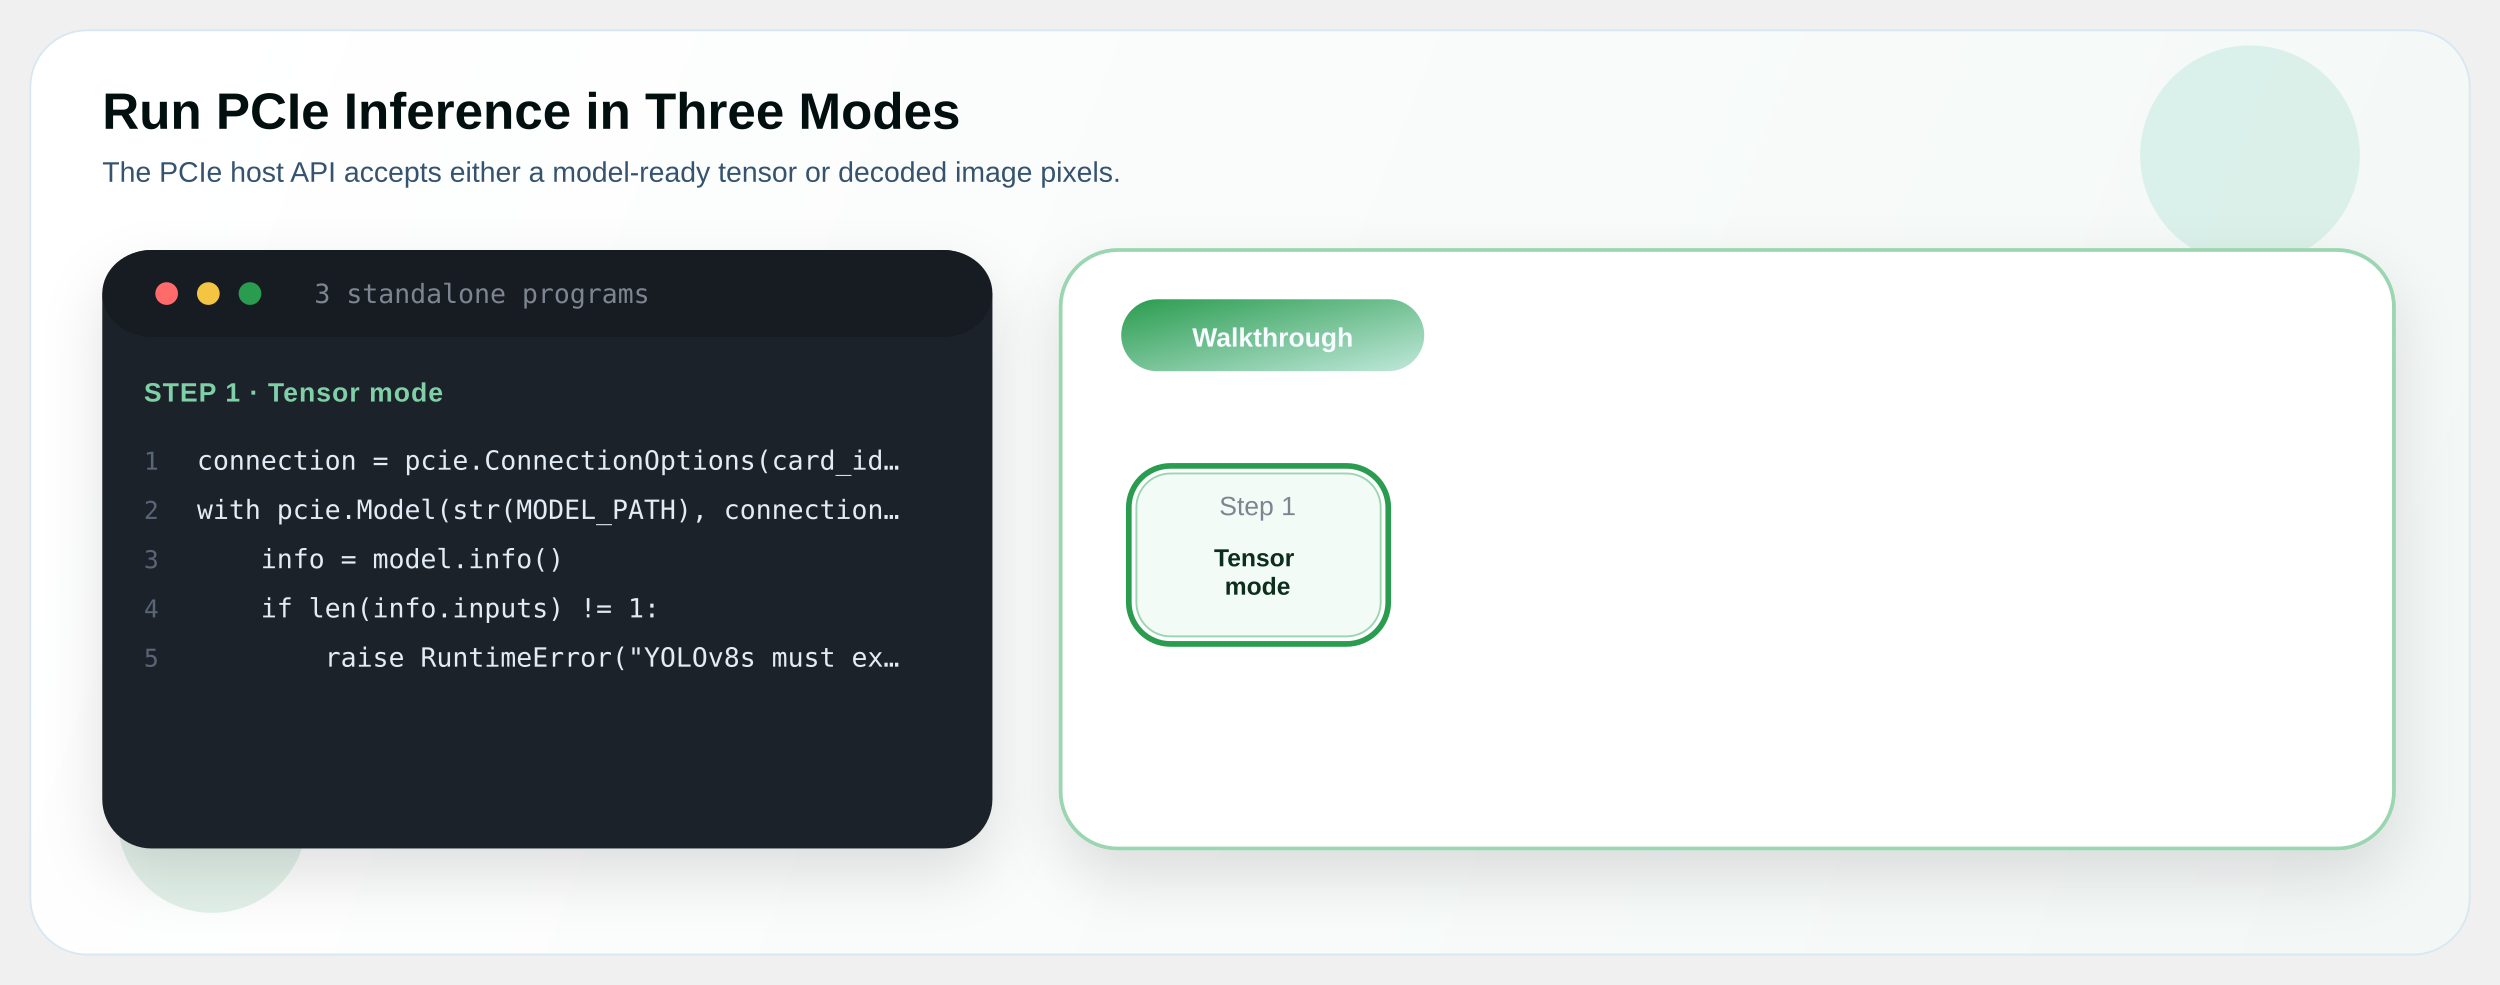
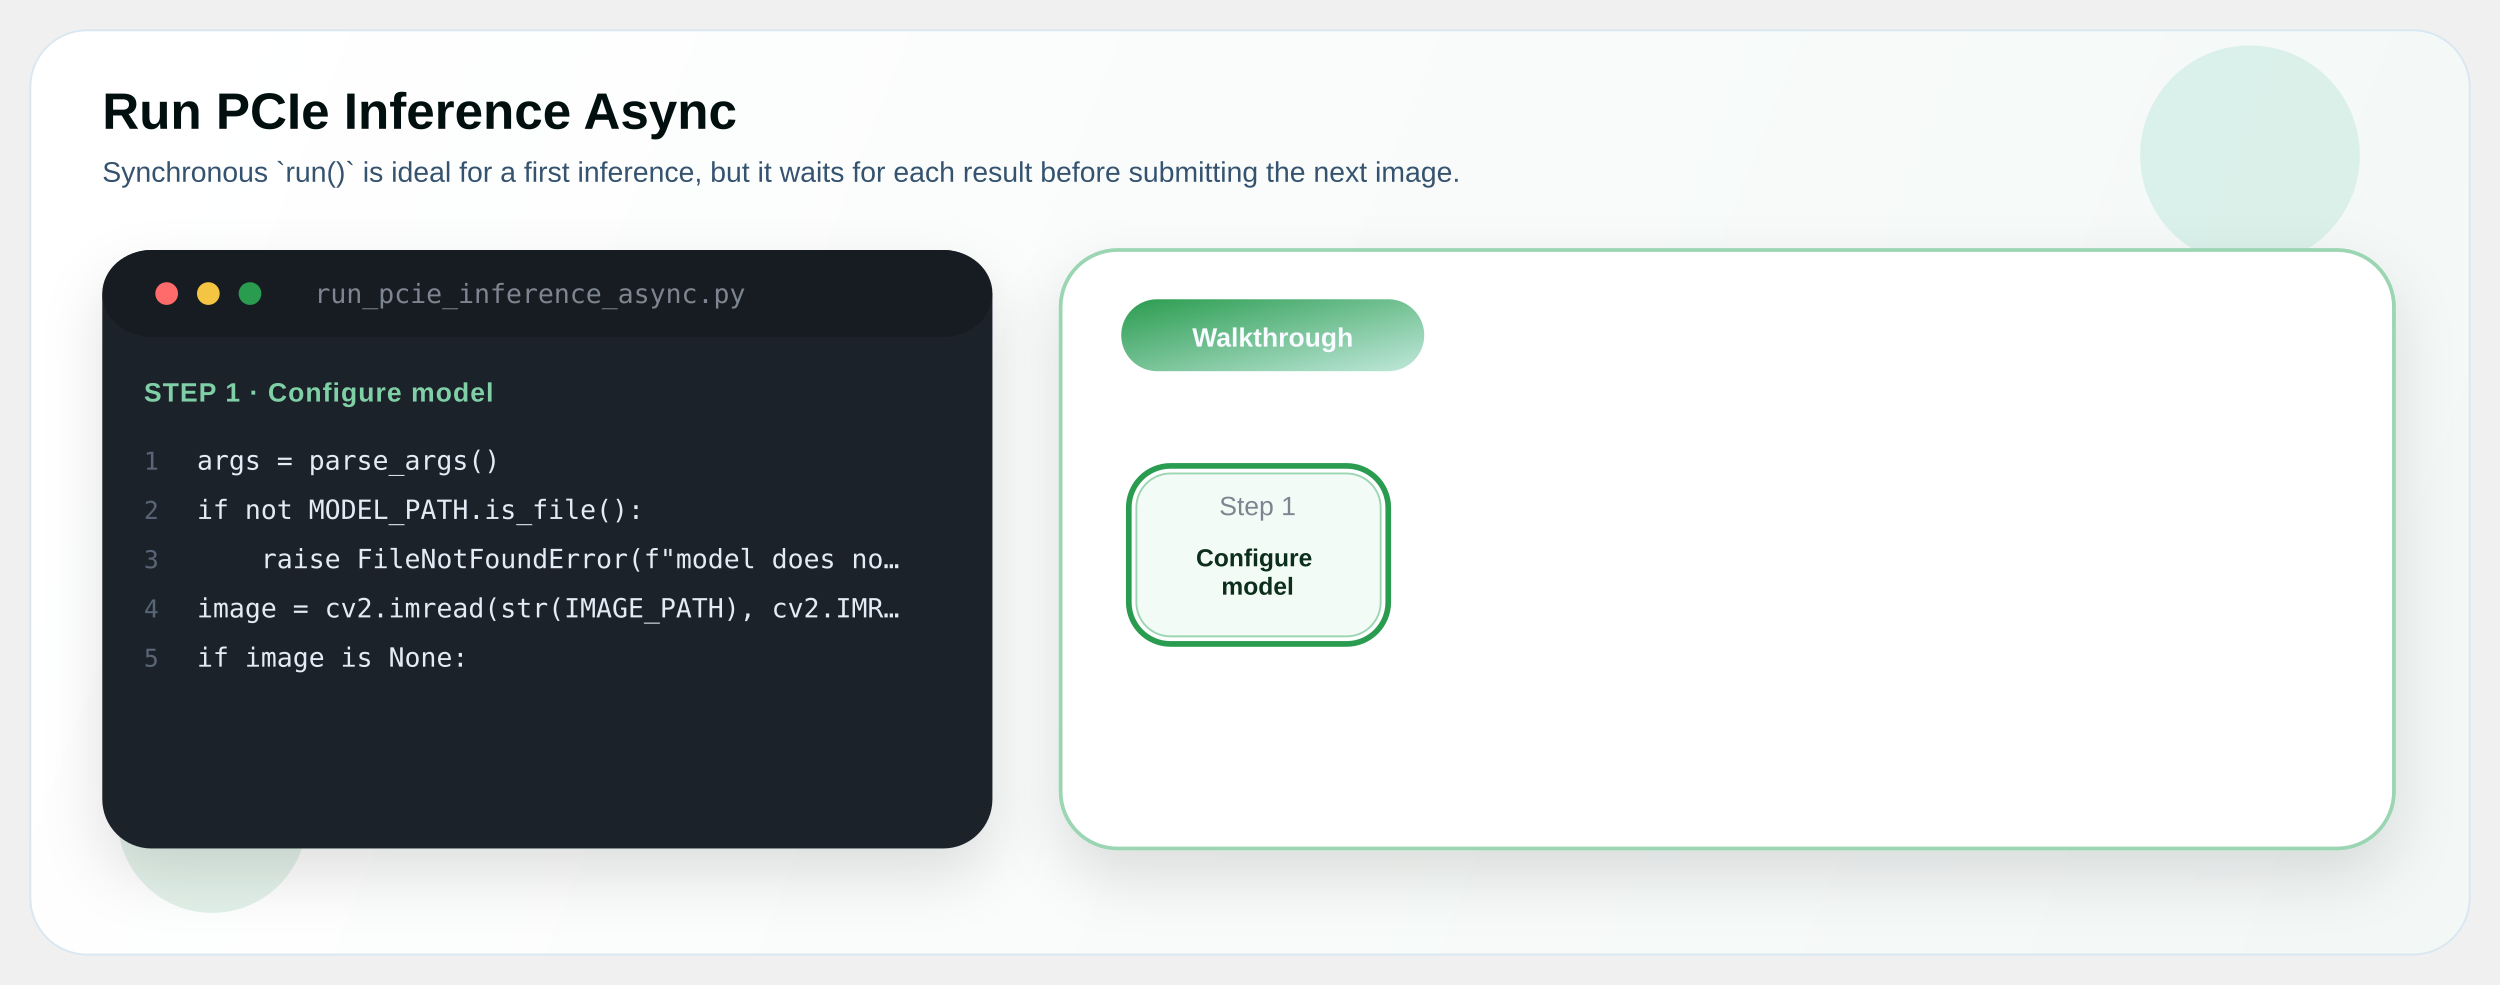
<svg xmlns="http://www.w3.org/2000/svg" viewBox="0 0 1320 520" role="img" aria-labelledby="ftl ftd">
  <defs>
    <linearGradient id="fbg" x1="80" y1="40" x2="1240" y2="500" gradientUnits="userSpaceOnUse">
      <stop offset="0" stop-color="#FFFFFF" />
      <stop offset="1" stop-color="#F3F8F6" />
    </linearGradient>
    <linearGradient id="fgreen" x1="0" y1="0" x2="1" y2="1">
      <stop offset="0" stop-color="#2A9C4F" />
      <stop offset="1" stop-color="#C0E8DB" />
    </linearGradient>
    <filter id="fsh" x="-10%" y="-18%" width="120%" height="142%" filterUnits="objectBoundingBox">
      <feDropShadow dx="0" dy="14" stdDeviation="16" flood-color="#010F0E" flood-opacity="0.12" />
    </filter>
    <marker id="farr" markerWidth="7" markerHeight="7" refX="5" refY="3.5" orient="auto" markerUnits="strokeWidth">
      <path d="M0 0L7 3.5L0 7Z" fill="#2A9C4F" />
    </marker>
    <style>.fsans{font-family:"Avenir Next","Segoe UI",Arial,sans-serif;}.fmono{font-family:"SFMono-Regular","Menlo","Consolas",monospace;}.fttl{fill:#010F0E;font-size:27px;font-weight:700;}.fsub{fill:#35536F;font-size:15px;font-weight:500;}.fcode{fill:#E2ECF6;font-size:14px;font-weight:500;}.fln{fill:#586677;font-size:13px;font-weight:500;}.fcap{fill:#7FD0A6;font-size:14px;font-weight:700;letter-spacing:0.04em;}.fdim{fill:#7D8590;font-size:14px;font-weight:500;}.ftag{fill:#F8FBFF;font-weight:650;}.fnl{fill:#0B2E1B;font-weight:650;}.fcounter{fill:#9AA7B4;font-size:13px;font-weight:600;}.fhint{fill:#2A9C4F;font-size:15px;font-weight:700;}.fanim{transition:opacity 0.55s ease;}</style>
  </defs>
  <rect x="16" y="16" width="1288" height="488" rx="30" fill="url(#fbg)" stroke="#D8E7F1" />
  <circle cx="1188" cy="82" r="58" fill="#C0E8DB" opacity="0.5" />
  <circle cx="112" cy="432" r="50" fill="#BFE0CF" opacity="0.45" />
-   <text x="54" y="68" class="fsans fttl">Run PCIe Inference in Three Modes</text>
-   <text x="54" y="96" class="fsans fsub">The PCIe host API accepts either a model-ready tensor or decoded image pixels.</text>
+   <text x="54" y="68" class="fsans fttl">Run PCIe Inference Async</text>
+   <text x="54" y="96" class="fsans fsub">Synchronous `run()` is ideal for a first inference, but it waits for each result before submitting the next image.</text>
  <g filter="url(#fsh)">
    <rect x="54" y="132" width="470" height="316" rx="26" fill="#1F232A" />
    <rect x="54" y="132" width="470" height="46" rx="26" fill="#181C22" />
    <circle cx="88" cy="155" r="6" fill="#FF6B6B" />
    <circle cx="110" cy="155" r="6" fill="#F4C542" />
    <circle cx="132" cy="155" r="6" fill="#2A9C4F" />
-     <text x="166" y="160" class="fmono fdim">3 standalone programs</text>
+     <text x="166" y="160" class="fmono fdim">run_pcie_inference_async.py</text>
    <g id="code0" class="fanim" opacity="1">
-       <text x="76" y="212" class="fsans fcap">STEP 1 · Tensor mode</text>
+       <text x="76" y="212" class="fsans fcap">STEP 1 · Configure model</text>
      <text x="76" y="248" class="fmono fln">1</text>
-       <text x="104" y="248" class="fmono fcode" xml:space="preserve">connection = pcie.ConnectionOptions(card_id…</text>
+       <text x="104" y="248" class="fmono fcode" xml:space="preserve">args = parse_args()</text>
      <text x="76" y="274" class="fmono fln">2</text>
-       <text x="104" y="274" class="fmono fcode" xml:space="preserve">with pcie.Model(str(MODEL_PATH), connection…</text>
+       <text x="104" y="274" class="fmono fcode" xml:space="preserve">if not MODEL_PATH.is_file():</text>
      <text x="76" y="300" class="fmono fln">3</text>
-       <text x="104" y="300" class="fmono fcode" xml:space="preserve">    info = model.info()</text>
+       <text x="104" y="300" class="fmono fcode" xml:space="preserve">    raise FileNotFoundError(f"model does no…</text>
      <text x="76" y="326" class="fmono fln">4</text>
-       <text x="104" y="326" class="fmono fcode" xml:space="preserve">    if len(info.inputs) != 1:</text>
+       <text x="104" y="326" class="fmono fcode" xml:space="preserve">image = cv2.imread(str(IMAGE_PATH), cv2.IMR…</text>
      <text x="76" y="352" class="fmono fln">5</text>
-       <text x="104" y="352" class="fmono fcode" xml:space="preserve">        raise RuntimeError("YOLOv8s must ex…</text>
+       <text x="104" y="352" class="fmono fcode" xml:space="preserve">if image is None:</text>
    </g>
    <g id="code1" class="fanim" opacity="0">
-       <text x="76" y="212" class="fsans fcap">STEP 2 · Image mode</text>
+       <text x="76" y="212" class="fsans fcap">STEP 2 · Warm up</text>
      <text x="76" y="248" class="fmono fln">1</text>
-       <text x="104" y="248" class="fmono fcode" xml:space="preserve">connection = pcie.ConnectionOptions(card_id…</text>
+       <text x="104" y="248" class="fmono fcode" xml:space="preserve">for _ in range(WARMUP_FRAMES):</text>
      <text x="76" y="274" class="fmono fln">2</text>
-       <text x="104" y="274" class="fmono fcode" xml:space="preserve">options = pcie.ModelOptions()</text>
+       <text x="104" y="274" class="fmono fcode" xml:space="preserve">    detection_count(</text>
      <text x="76" y="300" class="fmono fln">3</text>
-       <text x="104" y="300" class="fmono fcode" xml:space="preserve">options.preprocess.kind = pcie.InputKind.Im…</text>
+       <text x="104" y="300" class="fmono fcode" xml:space="preserve">        model.run_image(image, PULL_TIMEOUT…</text>
      <text x="76" y="326" class="fmono fln">4</text>
-       <text x="104" y="326" class="fmono fcode" xml:space="preserve">options.preprocess.color_convert.input_form…</text>
-       <text x="76" y="352" class="fmono fln">5</text>
-       <text x="104" y="352" class="fmono fcode" xml:space="preserve">options.preprocess.color_convert.output_for…</text>
+       <text x="104" y="326" class="fmono fcode" xml:space="preserve">    )</text>
    </g>
    <g id="code2" class="fanim" opacity="0">
-       <text x="76" y="212" class="fsans fcap">STEP 3 · Decode boxes</text>
+       <text x="76" y="212" class="fsans fcap">STEP 3 · Push pull</text>
      <text x="76" y="248" class="fmono fln">1</text>
-       <text x="104" y="248" class="fmono fcode" xml:space="preserve">connection = pcie.ConnectionOptions(card_id…</text>
+       <text x="104" y="248" class="fmono fcode" xml:space="preserve">completed, elapsed_seconds, average_latency…</text>
      <text x="76" y="274" class="fmono fln">2</text>
-       <text x="104" y="274" class="fmono fcode" xml:space="preserve">options = pcie.ModelOptions()</text>
+       <text x="104" y="274" class="fmono fcode" xml:space="preserve">    model, image, MEASURED_FRAMES</text>
      <text x="76" y="300" class="fmono fln">3</text>
-       <text x="104" y="300" class="fmono fcode" xml:space="preserve">options.preprocess.kind = pcie.InputKind.Im…</text>
-       <text x="76" y="326" class="fmono fln">4</text>
-       <text x="104" y="326" class="fmono fcode" xml:space="preserve">options.preprocess.color_convert.input_form…</text>
-       <text x="76" y="352" class="fmono fln">5</text>
-       <text x="104" y="352" class="fmono fcode" xml:space="preserve">options.preprocess.color_convert.output_for…</text>
+       <text x="104" y="300" class="fmono fcode" xml:space="preserve">)</text>
    </g>
    <g id="code3" class="fanim" opacity="0">
-       <text x="76" y="212" class="fsans fcap">STEP 4 · Parse boxes</text>
+       <text x="76" y="212" class="fsans fcap">STEP 4 · Report results</text>
      <text x="76" y="248" class="fmono fln">1</text>
-       <text x="104" y="248" class="fmono fcode" xml:space="preserve">def parse_boxes(outputs: list[pcie.Tensor])…</text>
+       <text x="104" y="248" class="fmono fcode" xml:space="preserve">print(f"completed={completed}")</text>
      <text x="76" y="274" class="fmono fln">2</text>
-       <text x="104" y="274" class="fmono fcode" xml:space="preserve">    if len(outputs) != 1:</text>
+       <text x="104" y="274" class="fmono fcode" xml:space="preserve">print(f"elapsed_seconds={elapsed_seconds:.2…</text>
      <text x="76" y="300" class="fmono fln">3</text>
-       <text x="104" y="300" class="fmono fcode" xml:space="preserve">        raise RuntimeError("boxdecode must…</text>
+       <text x="104" y="300" class="fmono fcode" xml:space="preserve">print(f"throughput_fps={completed / elapsed…</text>
      <text x="76" y="326" class="fmono fln">4</text>
-       <text x="104" y="326" class="fmono fcode" xml:space="preserve">    payload = outputs[0].to_bytes()</text>
+       <text x="104" y="326" class="fmono fcode" xml:space="preserve">print(f"average_latency_ms={average_latency…</text>
      <text x="76" y="352" class="fmono fln">5</text>
-       <text x="104" y="352" class="fmono fcode" xml:space="preserve">    if len(payload) &lt; 4:</text>
+       <text x="104" y="352" class="fmono fcode" xml:space="preserve">print(f"total_detections={total_detections}…</text>
    </g>
  </g>
  <g filter="url(#fsh)">
    <g id="shell" opacity="1">
      <rect x="560" y="132" width="704" height="316" rx="30" fill="#FFFFFF" stroke="#9CD5B2" stroke-width="2" />
      <rect x="592" y="158" width="160" height="38" rx="19" fill="url(#fgreen)" />
      <text x="672" y="183" class="fsans ftag" font-size="14" text-anchor="middle">Walkthrough</text>
    </g>
    <g id="node0" class="fanim" opacity="1">
      <rect x="600" y="250" width="129" height="86" rx="18" fill="#F3FBF7" stroke="#9CD5B2" />
      <text x="664" y="272" class="fsans fdim" font-size="12" text-anchor="middle">Step 1</text>
      <text x="664" y="299" class="fsans fnl" font-size="13" text-anchor="middle">
-         <tspan x="664" dy="0">Tensor</tspan>
-         <tspan x="664" dy="15">mode</tspan>
+         <tspan x="664" dy="0">Configure</tspan>
+         <tspan x="664" dy="15">model</tspan>
      </text>
    </g>
    <g id="ring0" class="fanim" opacity="1">
      <rect x="596" y="246" width="137" height="94" rx="22" fill="none" stroke="#2A9C4F" stroke-width="3" />
    </g>
    <g id="node1" class="fanim" opacity="0">
      <line x1="733" y1="293" x2="759" y2="293" stroke="#2A9C4F" stroke-width="3" stroke-linecap="round" marker-end="url(#farr)" />
      <rect x="765" y="250" width="129" height="86" rx="18" fill="#F3FBF7" stroke="#9CD5B2" />
      <text x="830" y="272" class="fsans fdim" font-size="12" text-anchor="middle">Step 2</text>
      <text x="830" y="299" class="fsans fnl" font-size="13" text-anchor="middle">
-         <tspan x="830" dy="0">Image</tspan>
-         <tspan x="830" dy="15">mode</tspan>
+         <tspan x="830" dy="0">Warm</tspan>
+         <tspan x="830" dy="15">up</tspan>
      </text>
    </g>
    <g id="ring1" class="fanim" opacity="0">
      <rect x="761" y="246" width="137" height="94" rx="22" fill="none" stroke="#2A9C4F" stroke-width="3" />
    </g>
    <g id="node2" class="fanim" opacity="0">
      <line x1="898" y1="293" x2="924" y2="293" stroke="#2A9C4F" stroke-width="3" stroke-linecap="round" marker-end="url(#farr)" />
      <rect x="930" y="250" width="129" height="86" rx="18" fill="#F3FBF7" stroke="#9CD5B2" />
      <text x="994" y="272" class="fsans fdim" font-size="12" text-anchor="middle">Step 3</text>
      <text x="994" y="299" class="fsans fnl" font-size="13" text-anchor="middle">
-         <tspan x="994" dy="0">Decode</tspan>
-         <tspan x="994" dy="15">boxes</tspan>
+         <tspan x="994" dy="0">Push</tspan>
+         <tspan x="994" dy="15">pull</tspan>
      </text>
    </g>
    <g id="ring2" class="fanim" opacity="0">
      <rect x="926" y="246" width="137" height="94" rx="22" fill="none" stroke="#2A9C4F" stroke-width="3" />
    </g>
    <g id="node3" class="fanim" opacity="0">
      <line x1="1063" y1="293" x2="1089" y2="293" stroke="#2A9C4F" stroke-width="3" stroke-linecap="round" marker-end="url(#farr)" />
      <rect x="1095" y="250" width="129" height="86" rx="18" fill="#F8F6FF" stroke="#B8B0DC" />
      <text x="1160" y="272" class="fsans fdim" font-size="12" text-anchor="middle">Step 4</text>
      <text x="1160" y="299" class="fsans fnl" font-size="13" text-anchor="middle">
-         <tspan x="1160" dy="0">Parse</tspan>
-         <tspan x="1160" dy="15">boxes</tspan>
+         <tspan x="1160" dy="0">Report</tspan>
+         <tspan x="1160" dy="15">results</tspan>
      </text>
    </g>
    <g id="ring3" class="fanim" opacity="0">
      <rect x="1091" y="246" width="137" height="94" rx="22" fill="none" stroke="#2A9C4F" stroke-width="3" />
    </g>
  </g>
  <g id="popup" class="fanim" opacity="0">
    <rect x="690" y="356" width="444" height="46" rx="23" fill="#0B2E1B" opacity="0.93" />
    <text x="912" y="384" text-anchor="middle" class="fsans" fill="#EAF7EF" font-size="16" font-weight="700">Click a step to jump to that section ↓</text>
  </g>
</svg>
